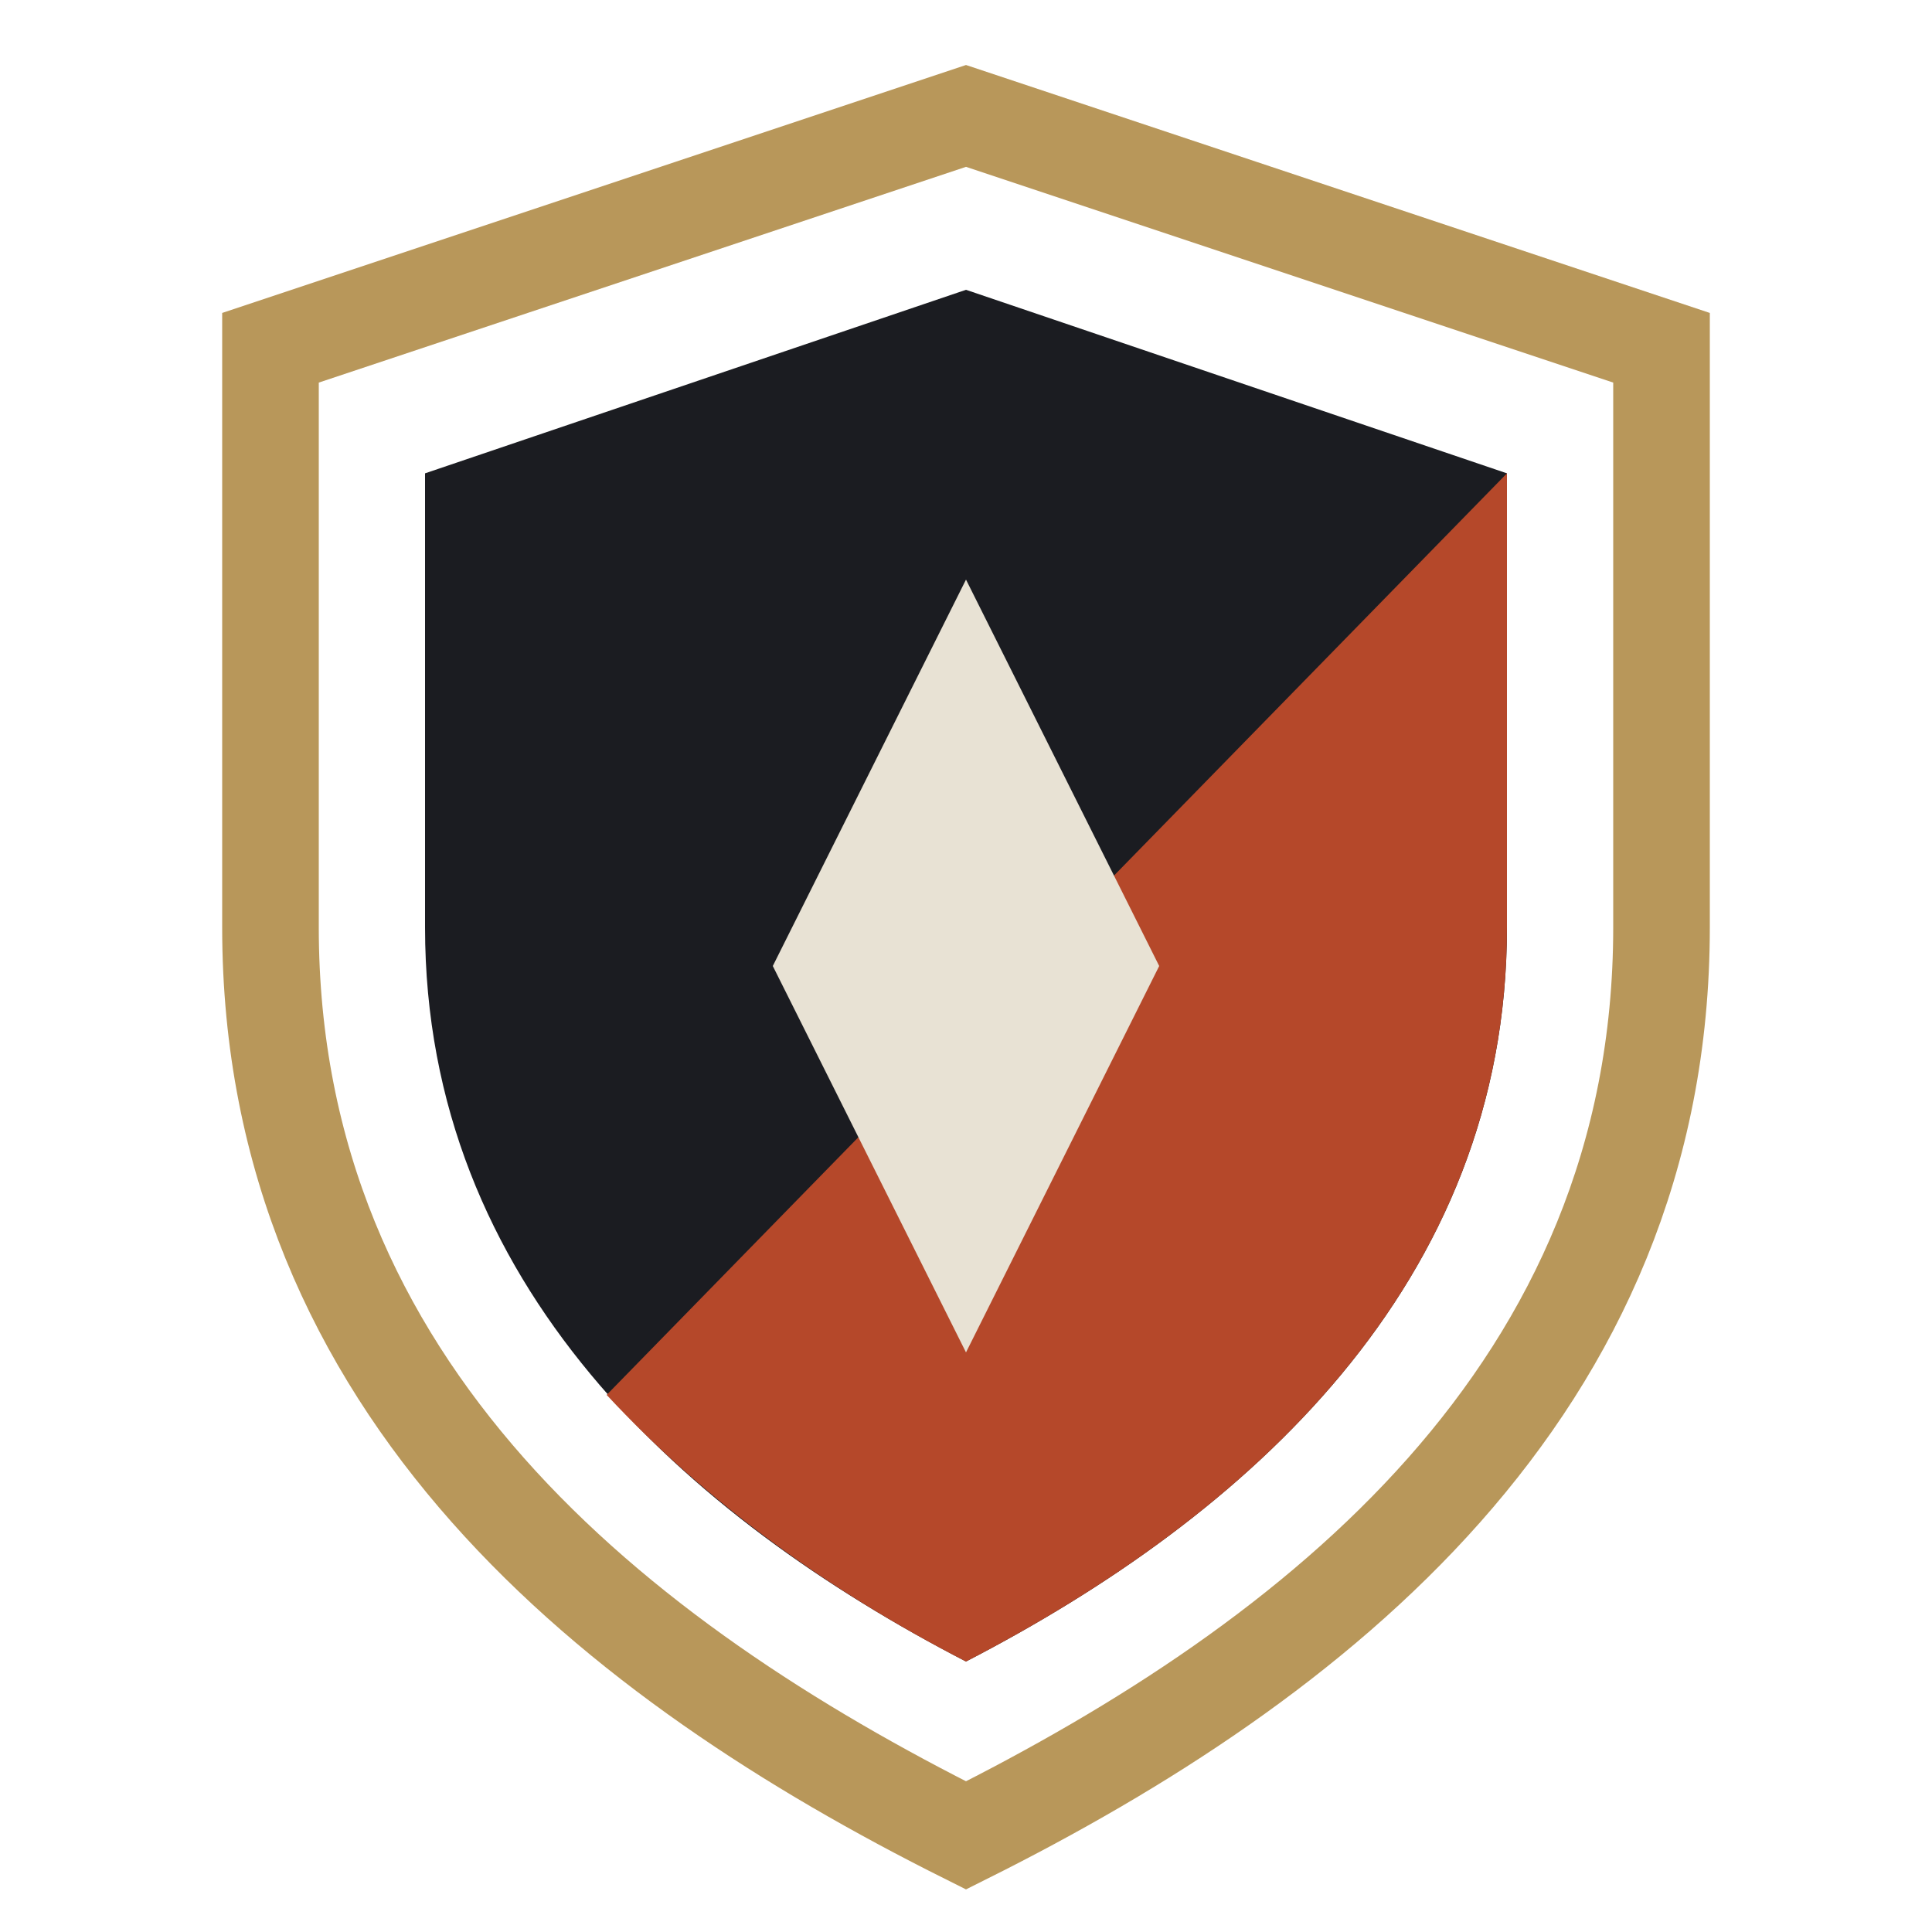
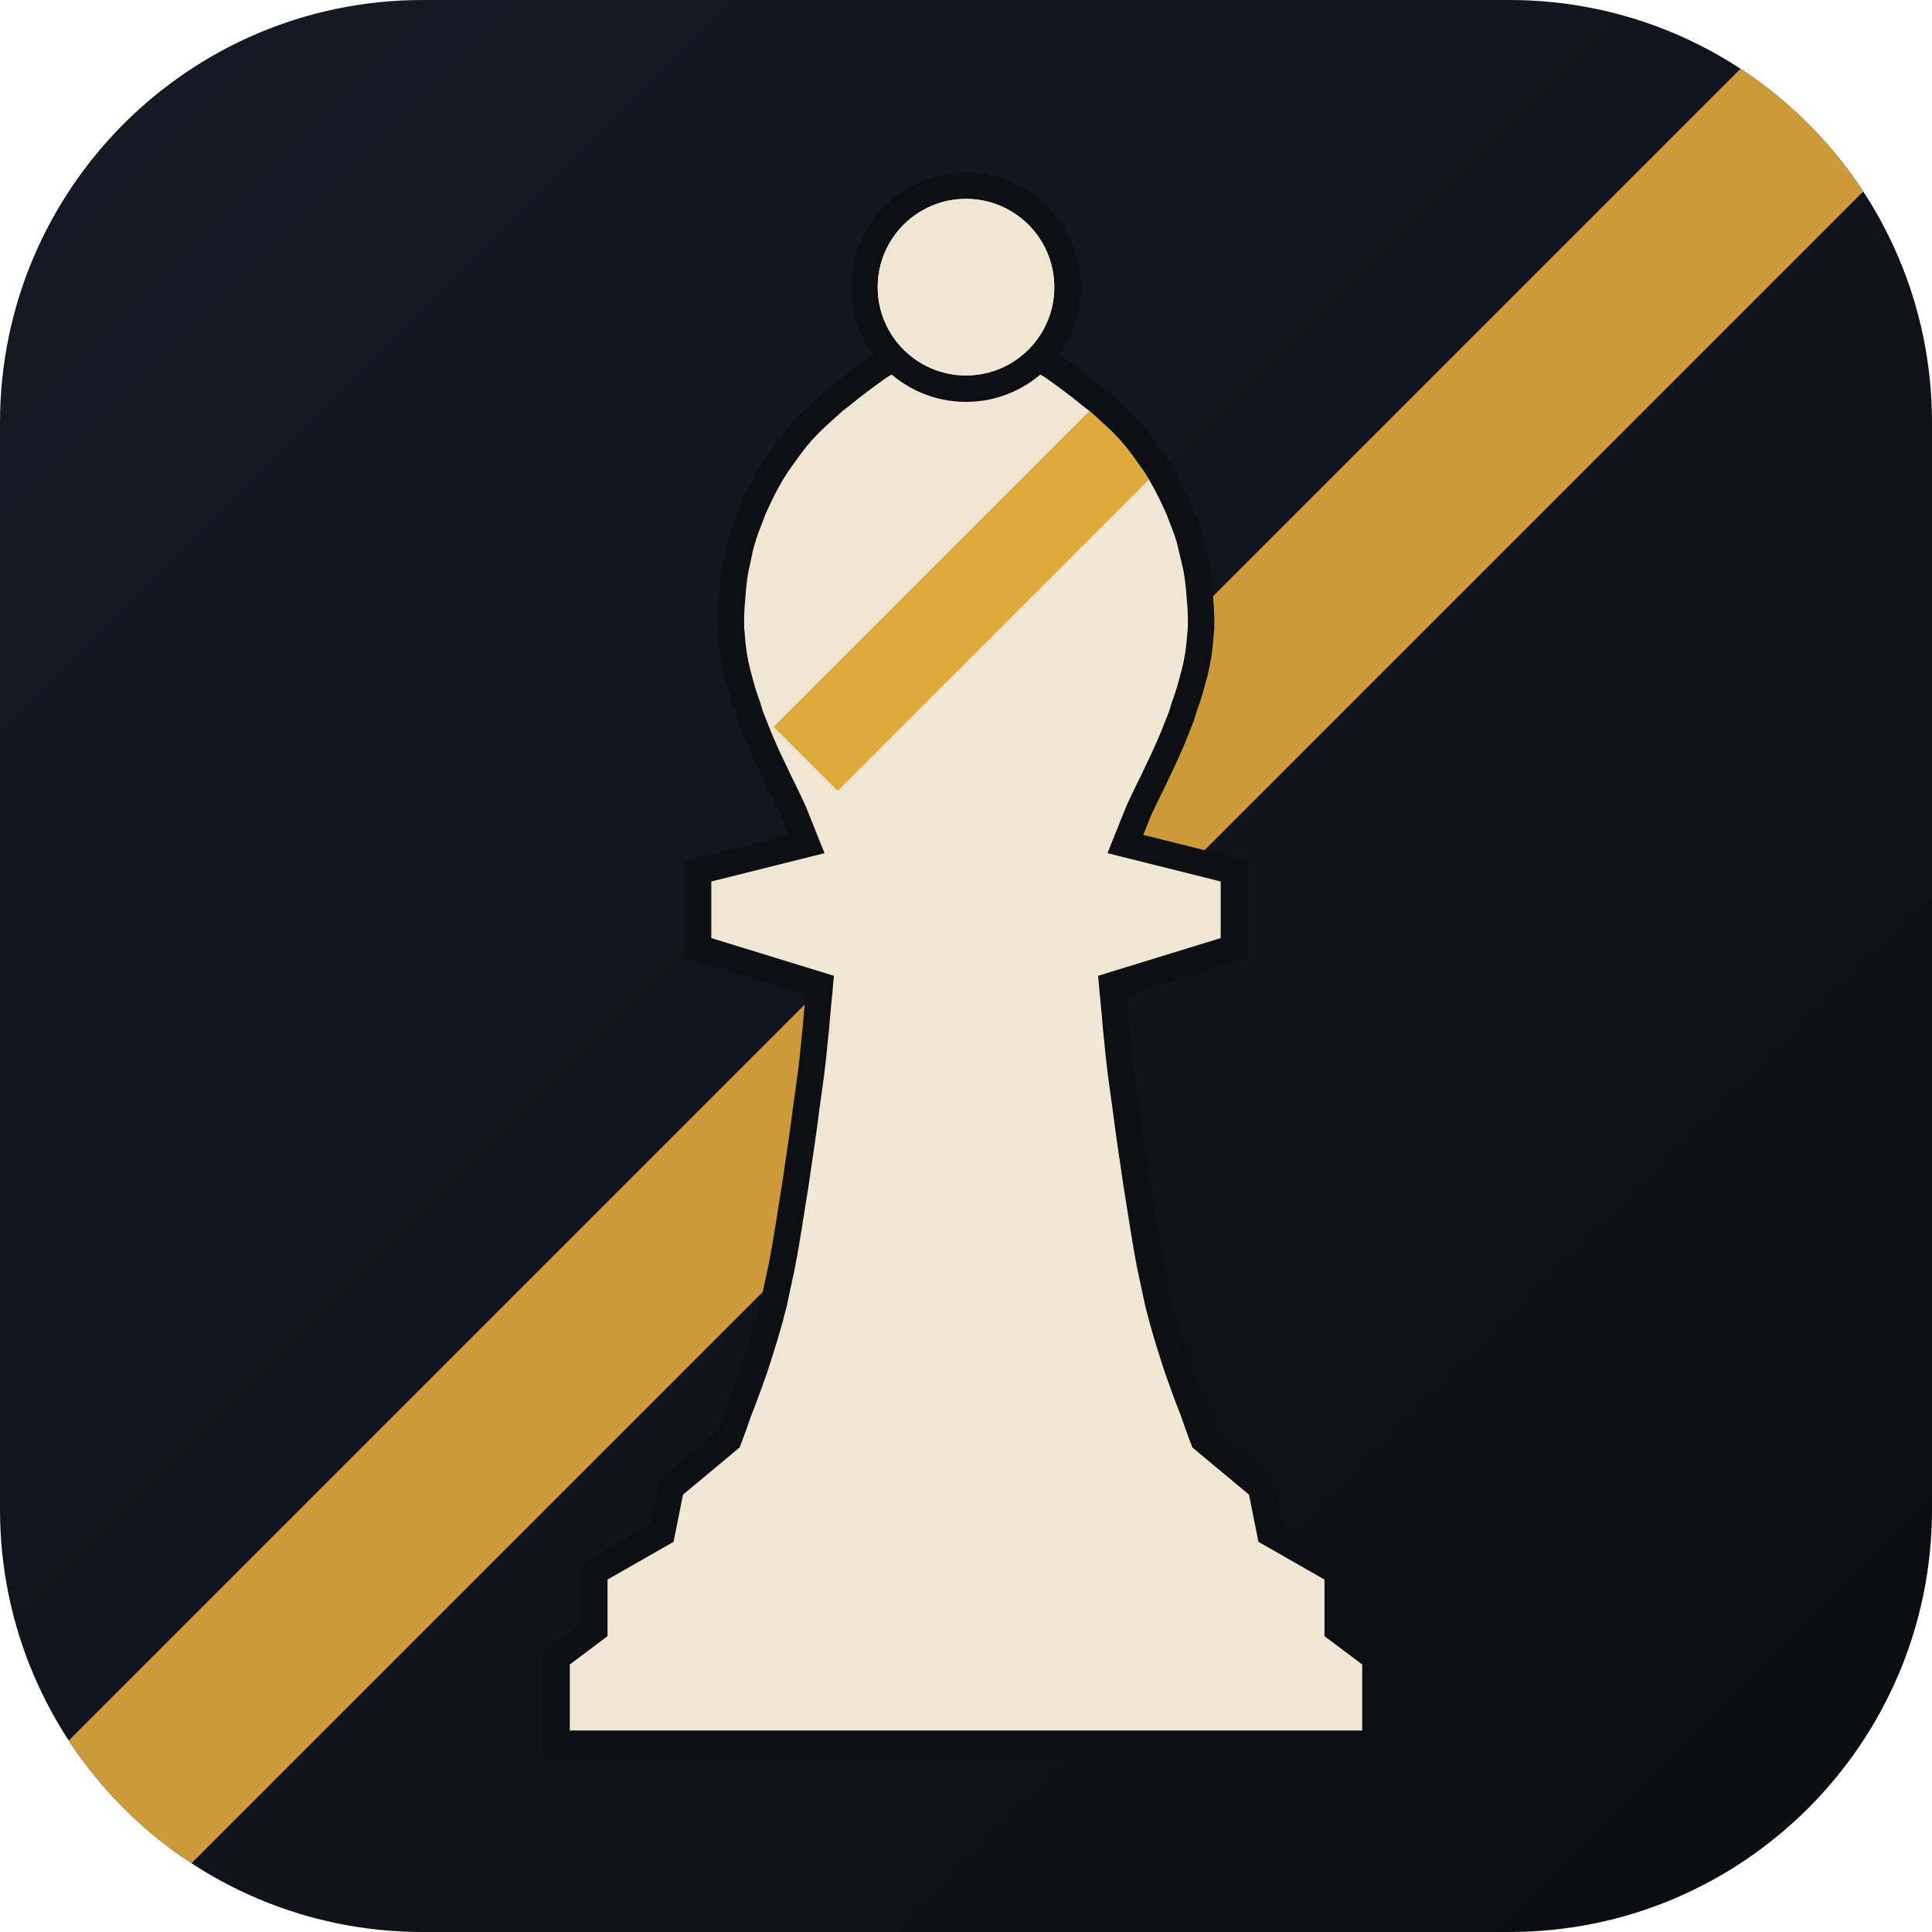
- <svg xmlns="http://www.w3.org/2000/svg" viewBox="0 0 100 100" aria-hidden="true">
-   <path d="M50 6 L86 18 L86 48 C86 72 68 86 50 95 C32 86 14 72 14 48 L14 18 Z" fill="none" stroke="#b8975a" stroke-width="5" />
-   <path d="M50 15 L78 24.5 L78 48 C78 66.5 64.5 78.5 50 86 C35.5 78.5 22 66.5 22 48 L22 24.5 Z" fill="#1b1c21" />
-   <path d="M78 24.5 L78 48 C78 66.5 64.5 78.5 50 86 C43 82.4 36.6 77.8 31.4 72.2 Z" fill="#b5482a" />
-   <path d="M50 30 L60 50 L50 70 L40 50Z" fill="#e8e2d4" />
+ <svg xmlns="http://www.w3.org/2000/svg" viewBox="0 0 512 512" width="512" height="512">
+   <defs>
+     <clipPath id="head">
+       <path d="M293.5,226.1 L298.5,213.6 L299.2,212.1 L300.1,210.2 L301.2,207.9 L302.5,205.3 L303.8,202.5 L305.2,199.6 L306.5,196.7 L307.7,193.9 L308.8,191.1 L309.8,188.6 L310.5,186.3 L311.3,184.0 L312.0,181.8 L312.6,179.6 L313.2,177.4 L313.7,175.2 L314.1,173.0 L314.4,170.7 L314.6,168.5 L314.8,166.1 L314.8,163.7 L314.7,161.2 L314.5,158.7 L314.3,156.2 L314.0,153.6 L313.6,151.1 L313.0,148.5 L312.4,146.0 L311.8,143.5 L311.0,141.1 L310.1,138.8 L309.2,136.4 L308.1,134.0 L307.0,131.7 L305.8,129.4 L304.5,127.1 L303.1,124.9 L301.6,122.8 L300.1,120.7 L298.5,118.6 L296.8,116.6 L294.9,114.6 L292.9,112.7 L290.8,110.8 L288.7,108.9 L286.5,107.2 L284.4,105.5 L282.3,103.9 L280.3,102.4 L278.5,101.1 L276.8,99.9 L275.1,98.9 L273.4,97.9 L271.8,97.1 L270.2,96.4 L268.7,95.7 L267.3,95.1 L265.9,94.6 L264.7,94.1 L263.5,93.6 L262.4,93.2 L261.4,93.0 L260.5,92.8 L259.6,92.6 L258.8,92.5 L258.1,92.5 L257.5,92.5 L256.9,92.4 L256.4,92.4 L256.0,92.4 L255.6,92.4 L255.1,92.4 L254.5,92.5 L253.9,92.5 L253.2,92.5 L252.4,92.6 L251.5,92.8 L250.6,93.0 L249.6,93.2 L248.5,93.6 L247.3,94.1 L246.1,94.6 L244.7,95.1 L243.3,95.7 L241.8,96.4 L240.2,97.1 L238.6,97.9 L236.9,98.9 L235.2,99.9 L233.5,101.1 L231.7,102.4 L229.7,103.9 L227.6,105.5 L225.5,107.2 L223.3,108.9 L221.2,110.8 L219.1,112.7 L217.1,114.6 L215.2,116.6 L213.5,118.6 L211.9,120.7 L210.4,122.8 L208.9,124.9 L207.5,127.1 L206.2,129.4 L205.0,131.7 L203.9,134.0 L202.8,136.4 L201.9,138.8 L201.0,141.1 L200.2,143.5 L199.5,146.0 L199.0,148.5 L198.4,151.1 L198.0,153.6 L197.7,156.2 L197.5,158.7 L197.3,161.2 L197.2,163.7 L197.2,166.1 L197.4,168.5 L197.6,170.7 L197.9,173.0 L198.3,175.2 L198.8,177.4 L199.4,179.6 L200.0,181.8 L200.7,184.0 L201.5,186.3 L202.2,188.6 L203.2,191.1 L204.3,193.9 L205.5,196.7 L206.8,199.6 L208.2,202.5 L209.5,205.3 L210.8,207.9 L211.9,210.2 L212.8,212.1 L213.5,213.6 L218.5,226.1 Z" />
+     </clipPath>
+     <clipPath id="body">
+       <path d="M256.0,458.6 L361.0,458.6 L361.0,441.1 L351.0,433.6 L351.0,418.6 L333.5,408.6 L331.0,396.1 L316.0,383.6 L315.2,381.5 L314.2,378.8 L313.1,375.6 L311.7,372.0 L310.3,368.2 L308.8,364.0 L307.4,359.7 L306.0,355.2 L304.7,350.7 L303.5,346.1 L302.5,341.4 L301.4,336.3 L300.4,330.9 L299.5,325.4 L298.6,319.7 L297.7,314.1 L296.9,308.6 L296.1,303.2 L295.4,298.2 L294.8,293.6 L294.2,289.3 L293.6,284.9 L293.1,280.7 L292.7,276.7 L292.3,272.8 L292.0,269.3 L291.7,266.0 L291.4,263.1 L291.2,260.6 L291.0,258.6 L323.5,248.6 L323.5,233.6 L293.5,226.1 L298.5,213.6 L299.2,212.1 L300.1,210.2 L301.2,207.9 L302.5,205.3 L303.8,202.5 L305.2,199.6 L306.5,196.7 L307.7,193.9 L308.8,191.1 L309.8,188.6 L310.5,186.3 L311.3,184.0 L312.0,181.8 L312.6,179.6 L313.2,177.4 L313.7,175.2 L314.1,173.0 L314.4,170.7 L314.6,168.5 L314.8,166.1 L314.8,163.7 L314.7,161.2 L314.5,158.7 L314.3,156.2 L314.0,153.6 L313.6,151.1 L313.0,148.5 L312.4,146.0 L311.8,143.5 L311.0,141.1 L310.1,138.8 L309.2,136.4 L308.1,134.0 L307.0,131.7 L305.8,129.4 L304.5,127.1 L303.1,124.9 L301.6,122.8 L300.1,120.7 L298.5,118.6 L296.8,116.6 L294.9,114.6 L292.9,112.7 L290.8,110.8 L288.7,108.9 L286.5,107.2 L284.4,105.5 L282.3,103.9 L280.3,102.4 L278.5,101.1 L276.8,99.9 L275.1,98.9 L273.4,97.9 L271.8,97.1 L270.2,96.4 L268.7,95.7 L267.3,95.1 L265.9,94.6 L264.7,94.1 L263.5,93.6 L262.4,93.2 L261.4,93.0 L260.5,92.8 L259.6,92.6 L258.8,92.5 L258.1,92.5 L257.5,92.5 L256.9,92.4 L256.4,92.4 L256.0,92.4 L255.6,92.4 L255.1,92.4 L254.5,92.5 L253.9,92.5 L253.2,92.5 L252.4,92.6 L251.5,92.8 L250.6,93.0 L249.6,93.2 L248.5,93.6 L247.3,94.1 L246.1,94.6 L244.7,95.1 L243.3,95.7 L241.8,96.4 L240.2,97.1 L238.6,97.9 L236.9,98.9 L235.2,99.9 L233.5,101.1 L231.7,102.4 L229.7,103.9 L227.6,105.5 L225.5,107.2 L223.3,108.9 L221.2,110.8 L219.1,112.7 L217.1,114.6 L215.2,116.6 L213.5,118.6 L211.9,120.7 L210.4,122.8 L208.9,124.9 L207.5,127.1 L206.2,129.4 L205.0,131.7 L203.9,134.0 L202.8,136.4 L201.9,138.8 L201.0,141.1 L200.2,143.5 L199.5,146.0 L199.0,148.5 L198.4,151.1 L198.0,153.6 L197.7,156.2 L197.5,158.7 L197.3,161.2 L197.2,163.7 L197.2,166.1 L197.4,168.5 L197.6,170.7 L197.9,173.0 L198.3,175.2 L198.8,177.4 L199.4,179.6 L200.0,181.8 L200.7,184.0 L201.5,186.3 L202.2,188.6 L203.2,191.1 L204.3,193.9 L205.5,196.7 L206.8,199.6 L208.2,202.5 L209.5,205.3 L210.8,207.9 L211.9,210.2 L212.8,212.1 L213.5,213.6 L218.5,226.1 L188.5,233.6 L188.5,248.6 L221.0,258.6 L220.8,260.6 L220.6,263.1 L220.3,266.0 L220.0,269.3 L219.7,272.8 L219.3,276.7 L218.9,280.7 L218.4,284.9 L217.8,289.3 L217.2,293.6 L216.6,298.2 L215.9,303.2 L215.1,308.6 L214.3,314.1 L213.4,319.7 L212.5,325.4 L211.6,330.9 L210.6,336.3 L209.5,341.4 L208.5,346.1 L207.3,350.7 L206.0,355.2 L204.6,359.7 L203.2,364.0 L201.7,368.2 L200.3,372.0 L198.9,375.6 L197.8,378.8 L196.8,381.5 L196.0,383.6 L181.0,396.1 L178.5,408.6 L161.0,418.6 L161.0,433.6 L151.0,441.1 L151.0,458.6 L256.0,458.6 Z" />
+     </clipPath>
+     <radialGradient id="glow" cx="50%" cy="50%" r="50%">
+       <stop offset="0" stop-color="#e0a93b" stop-opacity=".55" />
+       <stop offset="1" stop-color="#e0a93b" stop-opacity="0" />
+     </radialGradient>
+     <linearGradient id="bg" x1="0" y1="0" x2="1" y2="1">
+       <stop offset="0" stop-color="#161a24" />
+       <stop offset="1" stop-color="#0b0d12" />
+     </linearGradient>
+     <linearGradient id="shade" x1="0" y1="0" x2="1" y2="0">
+       <stop offset=".3" stop-color="#000" stop-opacity="0" />
+       <stop offset=".62" stop-color="#5a4a2a" stop-opacity=".22" />
+     </linearGradient>
+     <clipPath id="tile">
+       <rect width="512" height="512" rx="112" />
+     </clipPath>
+   </defs>
+   <rect width="512" height="512" rx="112" fill="url(#bg)" />
+   <g clip-path="url(#tile)">
+     <line x1="-20" y1="532" x2="532" y2="-20" stroke="#e0a93b" stroke-width="46" opacity="0.9" />
+   </g>
+   <path d="M256.0,458.6 L361.0,458.6 L361.0,441.1 L351.0,433.6 L351.0,418.6 L333.5,408.6 L331.0,396.1 L316.0,383.6 L315.2,381.5 L314.2,378.8 L313.1,375.6 L311.7,372.0 L310.3,368.2 L308.8,364.0 L307.4,359.7 L306.0,355.2 L304.7,350.7 L303.5,346.1 L302.5,341.4 L301.4,336.3 L300.4,330.9 L299.5,325.4 L298.6,319.7 L297.7,314.1 L296.9,308.6 L296.1,303.2 L295.4,298.2 L294.8,293.6 L294.2,289.3 L293.6,284.9 L293.1,280.7 L292.7,276.7 L292.3,272.8 L292.0,269.3 L291.7,266.0 L291.4,263.1 L291.2,260.6 L291.0,258.6 L323.5,248.6 L323.5,233.6 L293.5,226.1 L298.5,213.6 L299.2,212.1 L300.1,210.2 L301.2,207.9 L302.5,205.3 L303.8,202.5 L305.2,199.6 L306.5,196.7 L307.7,193.9 L308.8,191.1 L309.8,188.6 L310.5,186.3 L311.3,184.0 L312.0,181.8 L312.6,179.6 L313.2,177.4 L313.7,175.2 L314.1,173.0 L314.4,170.7 L314.6,168.5 L314.8,166.1 L314.8,163.7 L314.7,161.2 L314.5,158.7 L314.3,156.2 L314.0,153.6 L313.6,151.1 L313.0,148.5 L312.4,146.0 L311.8,143.5 L311.0,141.1 L310.1,138.8 L309.2,136.4 L308.1,134.0 L307.0,131.7 L305.8,129.4 L304.5,127.1 L303.1,124.9 L301.6,122.8 L300.1,120.7 L298.5,118.6 L296.8,116.6 L294.9,114.6 L292.9,112.7 L290.8,110.8 L288.7,108.9 L286.5,107.2 L284.4,105.5 L282.3,103.9 L280.3,102.4 L278.5,101.1 L276.8,99.9 L275.1,98.9 L273.4,97.9 L271.8,97.1 L270.2,96.4 L268.7,95.7 L267.3,95.1 L265.9,94.6 L264.7,94.1 L263.5,93.6 L262.4,93.2 L261.4,93.0 L260.5,92.8 L259.6,92.6 L258.8,92.5 L258.1,92.5 L257.5,92.5 L256.9,92.4 L256.4,92.4 L256.0,92.4 L255.6,92.4 L255.1,92.4 L254.5,92.5 L253.9,92.5 L253.2,92.5 L252.4,92.6 L251.5,92.8 L250.6,93.0 L249.6,93.2 L248.5,93.6 L247.3,94.1 L246.1,94.6 L244.7,95.1 L243.3,95.7 L241.8,96.4 L240.2,97.1 L238.6,97.9 L236.9,98.9 L235.2,99.9 L233.5,101.1 L231.7,102.4 L229.7,103.9 L227.6,105.5 L225.5,107.2 L223.3,108.9 L221.2,110.8 L219.1,112.7 L217.1,114.6 L215.2,116.6 L213.5,118.6 L211.9,120.7 L210.4,122.8 L208.9,124.9 L207.5,127.1 L206.2,129.4 L205.0,131.7 L203.9,134.0 L202.8,136.4 L201.9,138.8 L201.0,141.1 L200.2,143.5 L199.5,146.0 L199.0,148.5 L198.4,151.1 L198.0,153.6 L197.7,156.2 L197.5,158.7 L197.3,161.2 L197.2,163.7 L197.2,166.1 L197.4,168.5 L197.6,170.7 L197.9,173.0 L198.3,175.2 L198.8,177.4 L199.4,179.6 L200.0,181.8 L200.7,184.0 L201.5,186.3 L202.2,188.6 L203.2,191.1 L204.3,193.9 L205.5,196.7 L206.8,199.6 L208.2,202.5 L209.5,205.3 L210.8,207.9 L211.9,210.2 L212.8,212.1 L213.5,213.6 L218.5,226.1 L188.5,233.6 L188.5,248.6 L221.0,258.6 L220.8,260.6 L220.6,263.1 L220.3,266.0 L220.0,269.3 L219.7,272.8 L219.3,276.7 L218.9,280.7 L218.4,284.9 L217.8,289.3 L217.2,293.6 L216.6,298.2 L215.9,303.2 L215.1,308.6 L214.3,314.1 L213.4,319.7 L212.5,325.4 L211.6,330.9 L210.6,336.3 L209.5,341.4 L208.5,346.1 L207.3,350.7 L206.0,355.2 L204.6,359.7 L203.2,364.0 L201.7,368.2 L200.3,372.0 L198.9,375.6 L197.8,378.8 L196.8,381.5 L196.0,383.6 L181.0,396.1 L178.5,408.6 L161.0,418.6 L161.0,433.6 L151.0,441.1 L151.0,458.6 L256.0,458.6 Z" fill="#efe7d4" stroke="#0d0f14" stroke-width="14" paint-order="stroke" />
+   <circle cx="256" cy="76.1" r="23.4" fill="#efe7d4" stroke="#0d0f14" stroke-width="14" paint-order="stroke" />
+   <circle cx="256" cy="76.1" r="23.4" fill="#efe7d4" />
+   <g clip-path="url(#head)">
+     <line x1="213.5" y1="201.1" x2="298.5" y2="116.1" stroke="#e0a93b" stroke-width="24" stroke-linecap="butt" />
+   </g>
</svg>
